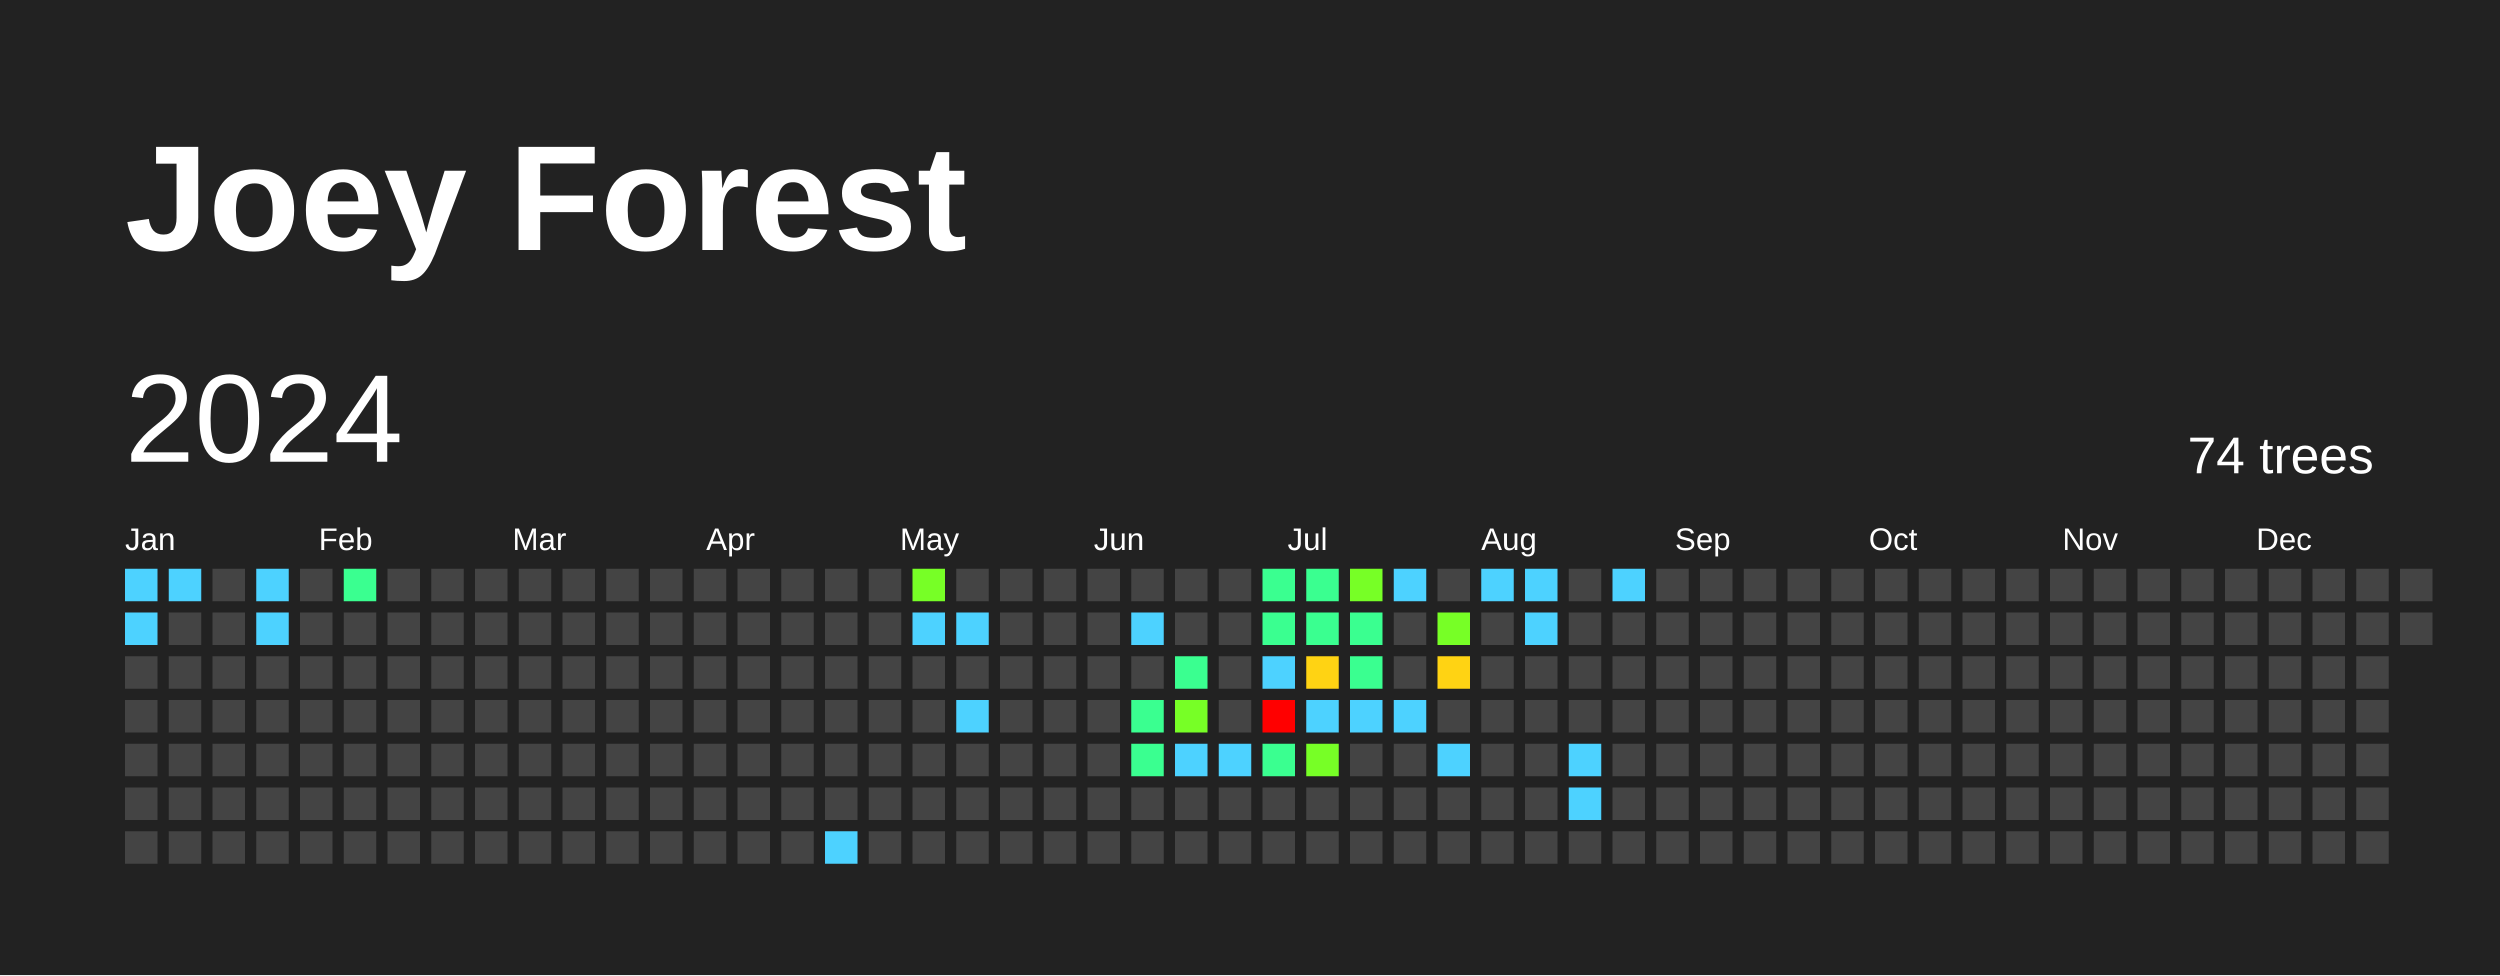
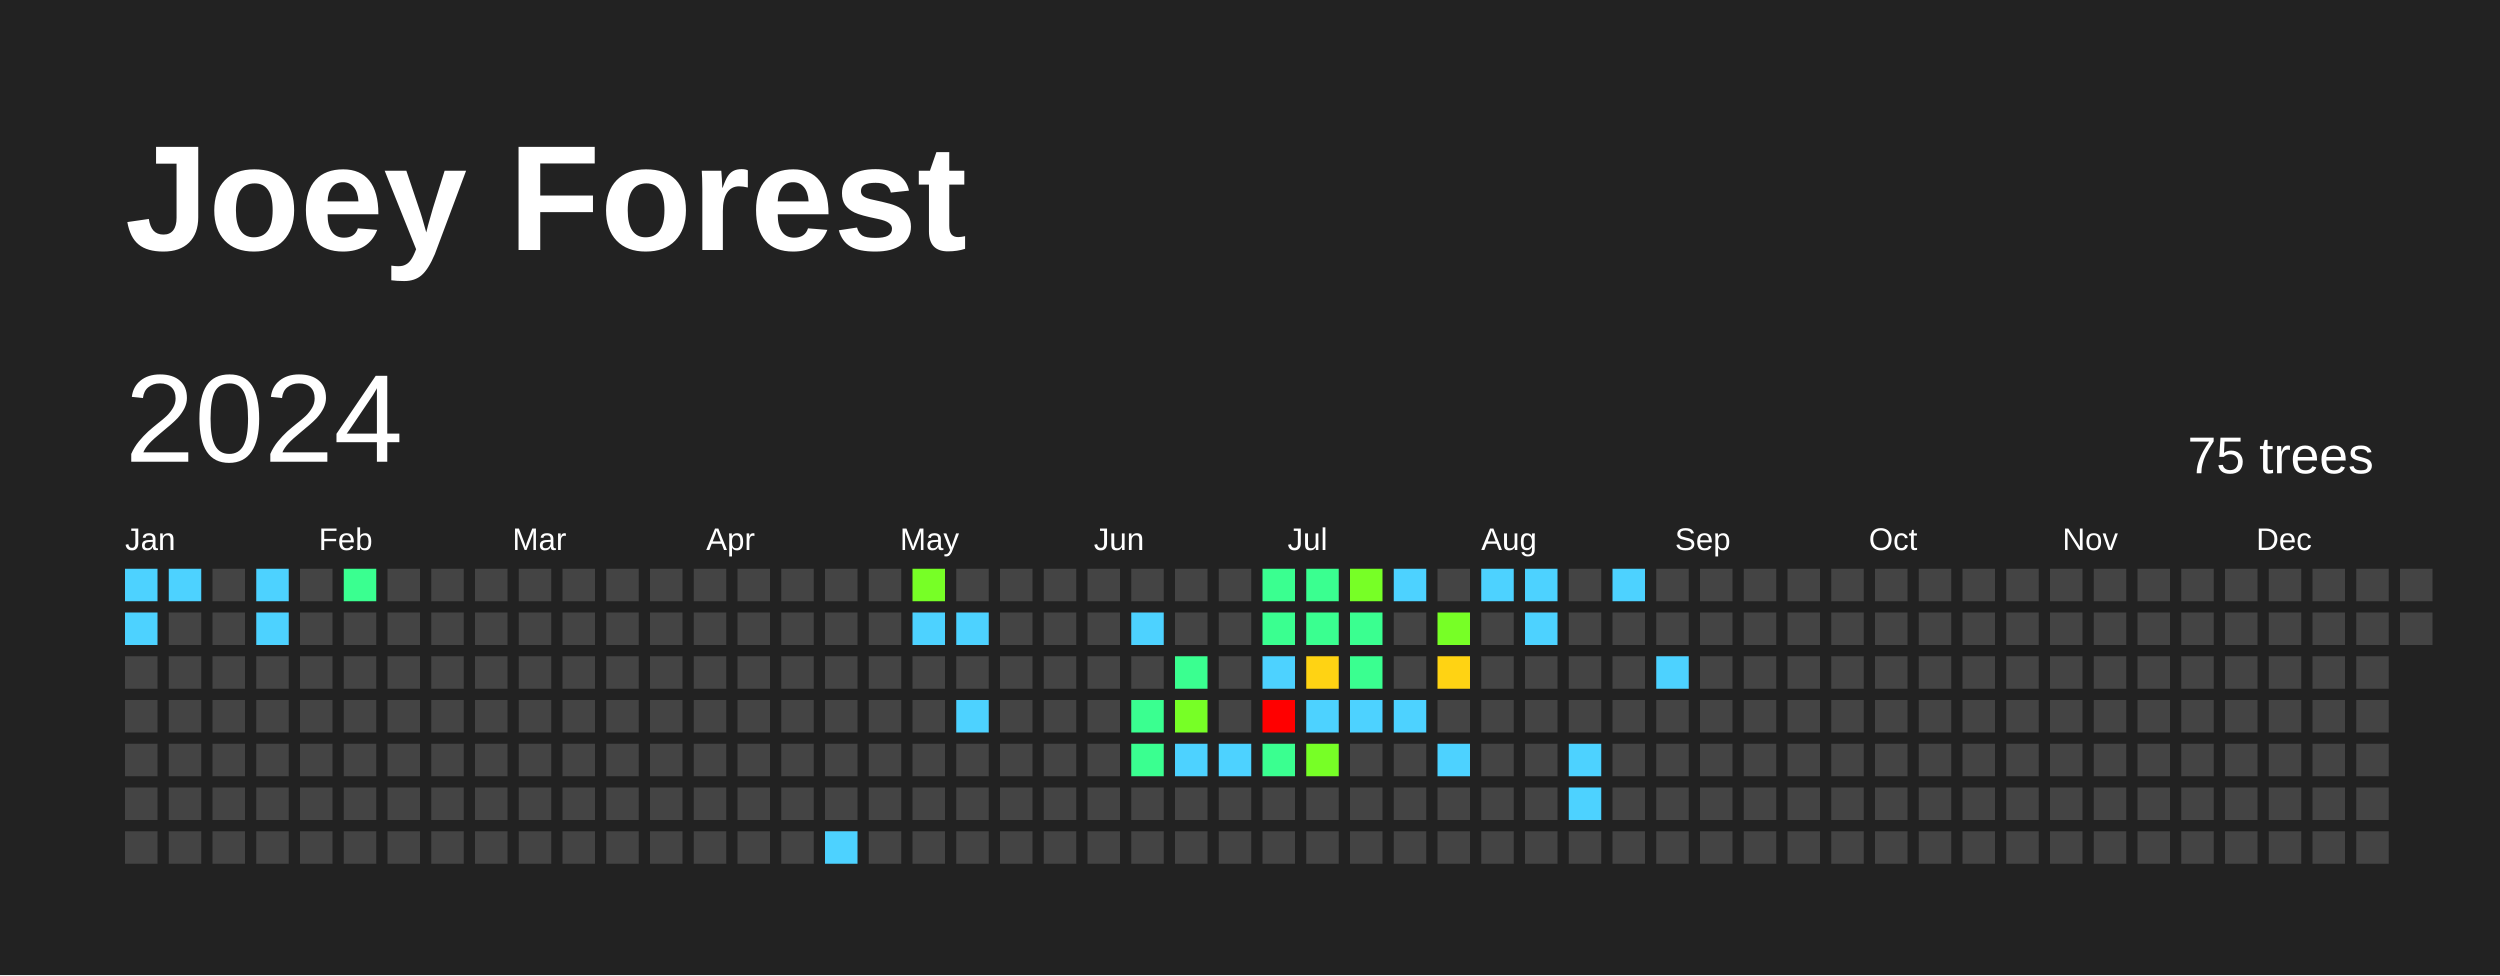
<svg xmlns="http://www.w3.org/2000/svg" baseProfile="full" height="78mm" version="1.1" viewBox="0,0,200,78" width="200mm">
  <defs />
  <rect fill="#222222" height="78" width="200" x="0" y="0" />
  <text fill="#FFFFFF" style="font-size:12px; font-family:Arial; font-weight:bold;" x="10" y="20">Joey Forest</text>
  <text dominant-baseline="hanging" fill="#FFFFFF" style="font-size:10.0px; font-family:Arial;" x="10" y="30">2024</text>
-   <text dominant-baseline="hanging" fill="#FFFFFF" style="font-size:4.125px; font-family:Arial;" x="175" y="35">74 trees</text>
+   <text dominant-baseline="hanging" fill="#FFFFFF" style="font-size:4.125px; font-family:Arial;" x="175" y="35">75 trees</text>
  <text fill="#FFFFFF" style="font-size:2.5px; font-family:Arial" x="10.0" y="44">Jan</text>
  <text fill="#FFFFFF" style="font-size:2.5px; font-family:Arial" x="25.5" y="44">Feb</text>
  <text fill="#FFFFFF" style="font-size:2.5px; font-family:Arial" x="41.0" y="44">Mar</text>
  <text fill="#FFFFFF" style="font-size:2.5px; font-family:Arial" x="56.5" y="44">Apr</text>
  <text fill="#FFFFFF" style="font-size:2.5px; font-family:Arial" x="72.0" y="44">May</text>
  <text fill="#FFFFFF" style="font-size:2.5px; font-family:Arial" x="87.5" y="44">Jun</text>
  <text fill="#FFFFFF" style="font-size:2.5px; font-family:Arial" x="103.0" y="44">Jul</text>
  <text fill="#FFFFFF" style="font-size:2.5px; font-family:Arial" x="118.5" y="44">Aug</text>
  <text fill="#FFFFFF" style="font-size:2.5px; font-family:Arial" x="134.0" y="44">Sep</text>
  <text fill="#FFFFFF" style="font-size:2.5px; font-family:Arial" x="149.5" y="44">Oct</text>
  <text fill="#FFFFFF" style="font-size:2.5px; font-family:Arial" x="165.0" y="44">Nov</text>
  <text fill="#FFFFFF" style="font-size:2.5px; font-family:Arial" x="180.5" y="44">Dec</text>
  <rect fill="#4dd2ff" height="2.6" width="2.6" x="10.0" y="45.5" />
  <rect fill="#4dd2ff" height="2.6" width="2.6" x="10.0" y="49.0" />
  <rect fill="#444444" height="2.6" width="2.6" x="10.0" y="52.5" />
  <rect fill="#444444" height="2.6" width="2.6" x="10.0" y="56.0" />
  <rect fill="#444444" height="2.6" width="2.6" x="10.0" y="59.5" />
  <rect fill="#444444" height="2.6" width="2.6" x="10.0" y="63.0" />
  <rect fill="#444444" height="2.6" width="2.6" x="10.0" y="66.5" />
  <rect fill="#4dd2ff" height="2.6" width="2.6" x="13.5" y="45.5" />
  <rect fill="#444444" height="2.6" width="2.6" x="13.5" y="49.0" />
  <rect fill="#444444" height="2.6" width="2.6" x="13.5" y="52.5" />
  <rect fill="#444444" height="2.6" width="2.6" x="13.5" y="56.0" />
  <rect fill="#444444" height="2.6" width="2.6" x="13.5" y="59.5" />
  <rect fill="#444444" height="2.6" width="2.6" x="13.5" y="63.0" />
  <rect fill="#444444" height="2.6" width="2.6" x="13.5" y="66.5" />
  <rect fill="#444444" height="2.6" width="2.6" x="17.0" y="45.5" />
  <rect fill="#444444" height="2.6" width="2.6" x="17.0" y="49.0" />
  <rect fill="#444444" height="2.6" width="2.6" x="17.0" y="52.5" />
  <rect fill="#444444" height="2.6" width="2.6" x="17.0" y="56.0" />
  <rect fill="#444444" height="2.6" width="2.6" x="17.0" y="59.5" />
  <rect fill="#444444" height="2.6" width="2.6" x="17.0" y="63.0" />
  <rect fill="#444444" height="2.6" width="2.6" x="17.0" y="66.5" />
  <rect fill="#4dd2ff" height="2.6" width="2.6" x="20.5" y="45.5" />
  <rect fill="#4dd2ff" height="2.6" width="2.6" x="20.5" y="49.0" />
  <rect fill="#444444" height="2.6" width="2.6" x="20.5" y="52.5" />
  <rect fill="#444444" height="2.6" width="2.6" x="20.5" y="56.0" />
  <rect fill="#444444" height="2.6" width="2.6" x="20.5" y="59.5" />
  <rect fill="#444444" height="2.6" width="2.6" x="20.5" y="63.0" />
  <rect fill="#444444" height="2.6" width="2.6" x="20.5" y="66.5" />
  <rect fill="#444444" height="2.6" width="2.6" x="24.0" y="45.5" />
  <rect fill="#444444" height="2.6" width="2.6" x="24.0" y="49.0" />
  <rect fill="#444444" height="2.6" width="2.6" x="24.0" y="52.5" />
  <rect fill="#444444" height="2.6" width="2.6" x="24.0" y="56.0" />
  <rect fill="#444444" height="2.6" width="2.6" x="24.0" y="59.5" />
  <rect fill="#444444" height="2.6" width="2.6" x="24.0" y="63.0" />
  <rect fill="#444444" height="2.6" width="2.6" x="24.0" y="66.5" />
  <rect fill="#3aff90" height="2.6" width="2.6" x="27.5" y="45.5" />
  <rect fill="#444444" height="2.6" width="2.6" x="27.5" y="49.0" />
  <rect fill="#444444" height="2.6" width="2.6" x="27.5" y="52.5" />
  <rect fill="#444444" height="2.6" width="2.6" x="27.5" y="56.0" />
  <rect fill="#444444" height="2.6" width="2.6" x="27.5" y="59.5" />
  <rect fill="#444444" height="2.6" width="2.6" x="27.5" y="63.0" />
  <rect fill="#444444" height="2.6" width="2.6" x="27.5" y="66.5" />
  <rect fill="#444444" height="2.6" width="2.6" x="31.0" y="45.5" />
  <rect fill="#444444" height="2.6" width="2.6" x="31.0" y="49.0" />
  <rect fill="#444444" height="2.6" width="2.6" x="31.0" y="52.5" />
  <rect fill="#444444" height="2.6" width="2.6" x="31.0" y="56.0" />
  <rect fill="#444444" height="2.6" width="2.6" x="31.0" y="59.5" />
  <rect fill="#444444" height="2.6" width="2.6" x="31.0" y="63.0" />
  <rect fill="#444444" height="2.6" width="2.6" x="31.0" y="66.5" />
  <rect fill="#444444" height="2.6" width="2.6" x="34.5" y="45.5" />
  <rect fill="#444444" height="2.6" width="2.6" x="34.5" y="49.0" />
  <rect fill="#444444" height="2.6" width="2.6" x="34.5" y="52.5" />
  <rect fill="#444444" height="2.6" width="2.6" x="34.5" y="56.0" />
  <rect fill="#444444" height="2.6" width="2.6" x="34.5" y="59.5" />
  <rect fill="#444444" height="2.6" width="2.6" x="34.5" y="63.0" />
  <rect fill="#444444" height="2.6" width="2.6" x="34.5" y="66.5" />
  <rect fill="#444444" height="2.6" width="2.6" x="38.0" y="45.5" />
  <rect fill="#444444" height="2.6" width="2.6" x="38.0" y="49.0" />
  <rect fill="#444444" height="2.6" width="2.6" x="38.0" y="52.5" />
  <rect fill="#444444" height="2.6" width="2.6" x="38.0" y="56.0" />
  <rect fill="#444444" height="2.6" width="2.6" x="38.0" y="59.5" />
  <rect fill="#444444" height="2.6" width="2.6" x="38.0" y="63.0" />
  <rect fill="#444444" height="2.6" width="2.6" x="38.0" y="66.5" />
  <rect fill="#444444" height="2.6" width="2.6" x="41.5" y="45.5" />
  <rect fill="#444444" height="2.6" width="2.6" x="41.5" y="49.0" />
  <rect fill="#444444" height="2.6" width="2.6" x="41.5" y="52.5" />
  <rect fill="#444444" height="2.6" width="2.6" x="41.5" y="56.0" />
  <rect fill="#444444" height="2.6" width="2.6" x="41.5" y="59.5" />
  <rect fill="#444444" height="2.6" width="2.6" x="41.5" y="63.0" />
  <rect fill="#444444" height="2.6" width="2.6" x="41.5" y="66.5" />
  <rect fill="#444444" height="2.6" width="2.6" x="45.0" y="45.5" />
  <rect fill="#444444" height="2.6" width="2.6" x="45.0" y="49.0" />
  <rect fill="#444444" height="2.6" width="2.6" x="45.0" y="52.5" />
  <rect fill="#444444" height="2.6" width="2.6" x="45.0" y="56.0" />
  <rect fill="#444444" height="2.6" width="2.6" x="45.0" y="59.5" />
  <rect fill="#444444" height="2.6" width="2.6" x="45.0" y="63.0" />
  <rect fill="#444444" height="2.6" width="2.6" x="45.0" y="66.5" />
  <rect fill="#444444" height="2.6" width="2.6" x="48.5" y="45.5" />
  <rect fill="#444444" height="2.6" width="2.6" x="48.5" y="49.0" />
  <rect fill="#444444" height="2.6" width="2.6" x="48.5" y="52.5" />
  <rect fill="#444444" height="2.6" width="2.6" x="48.5" y="56.0" />
  <rect fill="#444444" height="2.6" width="2.6" x="48.5" y="59.5" />
  <rect fill="#444444" height="2.6" width="2.6" x="48.5" y="63.0" />
  <rect fill="#444444" height="2.6" width="2.6" x="48.5" y="66.5" />
  <rect fill="#444444" height="2.6" width="2.6" x="52.0" y="45.5" />
  <rect fill="#444444" height="2.6" width="2.6" x="52.0" y="49.0" />
  <rect fill="#444444" height="2.6" width="2.6" x="52.0" y="52.5" />
  <rect fill="#444444" height="2.6" width="2.6" x="52.0" y="56.0" />
  <rect fill="#444444" height="2.6" width="2.6" x="52.0" y="59.5" />
  <rect fill="#444444" height="2.6" width="2.6" x="52.0" y="63.0" />
  <rect fill="#444444" height="2.6" width="2.6" x="52.0" y="66.5" />
  <rect fill="#444444" height="2.6" width="2.6" x="55.5" y="45.5" />
  <rect fill="#444444" height="2.6" width="2.6" x="55.5" y="49.0" />
  <rect fill="#444444" height="2.6" width="2.6" x="55.5" y="52.5" />
  <rect fill="#444444" height="2.6" width="2.6" x="55.5" y="56.0" />
  <rect fill="#444444" height="2.6" width="2.6" x="55.5" y="59.5" />
  <rect fill="#444444" height="2.6" width="2.6" x="55.5" y="63.0" />
  <rect fill="#444444" height="2.6" width="2.6" x="55.5" y="66.5" />
  <rect fill="#444444" height="2.6" width="2.6" x="59.0" y="45.5" />
  <rect fill="#444444" height="2.6" width="2.6" x="59.0" y="49.0" />
  <rect fill="#444444" height="2.6" width="2.6" x="59.0" y="52.5" />
  <rect fill="#444444" height="2.6" width="2.6" x="59.0" y="56.0" />
  <rect fill="#444444" height="2.6" width="2.6" x="59.0" y="59.5" />
  <rect fill="#444444" height="2.6" width="2.6" x="59.0" y="63.0" />
  <rect fill="#444444" height="2.6" width="2.6" x="59.0" y="66.5" />
  <rect fill="#444444" height="2.6" width="2.6" x="62.5" y="45.5" />
  <rect fill="#444444" height="2.6" width="2.6" x="62.5" y="49.0" />
  <rect fill="#444444" height="2.6" width="2.6" x="62.5" y="52.5" />
  <rect fill="#444444" height="2.6" width="2.6" x="62.5" y="56.0" />
  <rect fill="#444444" height="2.6" width="2.6" x="62.5" y="59.5" />
  <rect fill="#444444" height="2.6" width="2.6" x="62.5" y="63.0" />
  <rect fill="#444444" height="2.6" width="2.6" x="62.5" y="66.5" />
  <rect fill="#444444" height="2.6" width="2.6" x="66.0" y="45.5" />
  <rect fill="#444444" height="2.6" width="2.6" x="66.0" y="49.0" />
  <rect fill="#444444" height="2.6" width="2.6" x="66.0" y="52.5" />
  <rect fill="#444444" height="2.6" width="2.6" x="66.0" y="56.0" />
  <rect fill="#444444" height="2.6" width="2.6" x="66.0" y="59.5" />
  <rect fill="#444444" height="2.6" width="2.6" x="66.0" y="63.0" />
  <rect fill="#4dd2ff" height="2.6" width="2.6" x="66.0" y="66.5" />
  <rect fill="#444444" height="2.6" width="2.6" x="69.5" y="45.5" />
  <rect fill="#444444" height="2.6" width="2.6" x="69.5" y="49.0" />
  <rect fill="#444444" height="2.6" width="2.6" x="69.5" y="52.5" />
  <rect fill="#444444" height="2.6" width="2.6" x="69.5" y="56.0" />
  <rect fill="#444444" height="2.6" width="2.6" x="69.5" y="59.5" />
  <rect fill="#444444" height="2.6" width="2.6" x="69.5" y="63.0" />
  <rect fill="#444444" height="2.6" width="2.6" x="69.5" y="66.5" />
  <rect fill="#77ff26" height="2.6" width="2.6" x="73.0" y="45.5" />
  <rect fill="#4dd2ff" height="2.6" width="2.6" x="73.0" y="49.0" />
  <rect fill="#444444" height="2.6" width="2.6" x="73.0" y="52.5" />
  <rect fill="#444444" height="2.6" width="2.6" x="73.0" y="56.0" />
  <rect fill="#444444" height="2.6" width="2.6" x="73.0" y="59.5" />
  <rect fill="#444444" height="2.6" width="2.6" x="73.0" y="63.0" />
  <rect fill="#444444" height="2.6" width="2.6" x="73.0" y="66.5" />
  <rect fill="#444444" height="2.6" width="2.6" x="76.5" y="45.5" />
  <rect fill="#4dd2ff" height="2.6" width="2.6" x="76.5" y="49.0" />
  <rect fill="#444444" height="2.6" width="2.6" x="76.5" y="52.5" />
  <rect fill="#4dd2ff" height="2.6" width="2.6" x="76.5" y="56.0" />
  <rect fill="#444444" height="2.6" width="2.6" x="76.5" y="59.5" />
  <rect fill="#444444" height="2.6" width="2.6" x="76.5" y="63.0" />
  <rect fill="#444444" height="2.6" width="2.6" x="76.5" y="66.5" />
  <rect fill="#444444" height="2.6" width="2.6" x="80.0" y="45.5" />
  <rect fill="#444444" height="2.6" width="2.6" x="80.0" y="49.0" />
  <rect fill="#444444" height="2.6" width="2.6" x="80.0" y="52.5" />
  <rect fill="#444444" height="2.6" width="2.6" x="80.0" y="56.0" />
  <rect fill="#444444" height="2.6" width="2.6" x="80.0" y="59.5" />
  <rect fill="#444444" height="2.6" width="2.6" x="80.0" y="63.0" />
  <rect fill="#444444" height="2.6" width="2.6" x="80.0" y="66.5" />
  <rect fill="#444444" height="2.6" width="2.6" x="83.5" y="45.5" />
  <rect fill="#444444" height="2.6" width="2.6" x="83.5" y="49.0" />
  <rect fill="#444444" height="2.6" width="2.6" x="83.5" y="52.5" />
  <rect fill="#444444" height="2.6" width="2.6" x="83.5" y="56.0" />
  <rect fill="#444444" height="2.6" width="2.6" x="83.5" y="59.5" />
  <rect fill="#444444" height="2.6" width="2.6" x="83.5" y="63.0" />
  <rect fill="#444444" height="2.6" width="2.6" x="83.5" y="66.5" />
  <rect fill="#444444" height="2.6" width="2.6" x="87.0" y="45.5" />
  <rect fill="#444444" height="2.6" width="2.6" x="87.0" y="49.0" />
  <rect fill="#444444" height="2.6" width="2.6" x="87.0" y="52.5" />
  <rect fill="#444444" height="2.6" width="2.6" x="87.0" y="56.0" />
  <rect fill="#444444" height="2.6" width="2.6" x="87.0" y="59.5" />
  <rect fill="#444444" height="2.6" width="2.6" x="87.0" y="63.0" />
  <rect fill="#444444" height="2.6" width="2.6" x="87.0" y="66.5" />
  <rect fill="#444444" height="2.6" width="2.6" x="90.5" y="45.5" />
  <rect fill="#4dd2ff" height="2.6" width="2.6" x="90.5" y="49.0" />
  <rect fill="#444444" height="2.6" width="2.6" x="90.5" y="52.5" />
  <rect fill="#3aff90" height="2.6" width="2.6" x="90.5" y="56.0" />
  <rect fill="#3aff90" height="2.6" width="2.6" x="90.5" y="59.5" />
  <rect fill="#444444" height="2.6" width="2.6" x="90.5" y="63.0" />
  <rect fill="#444444" height="2.6" width="2.6" x="90.5" y="66.5" />
  <rect fill="#444444" height="2.6" width="2.6" x="94.0" y="45.5" />
  <rect fill="#444444" height="2.6" width="2.6" x="94.0" y="49.0" />
  <rect fill="#3aff90" height="2.6" width="2.6" x="94.0" y="52.5" />
  <rect fill="#77ff26" height="2.6" width="2.6" x="94.0" y="56.0" />
  <rect fill="#4dd2ff" height="2.6" width="2.6" x="94.0" y="59.5" />
  <rect fill="#444444" height="2.6" width="2.6" x="94.0" y="63.0" />
  <rect fill="#444444" height="2.6" width="2.6" x="94.0" y="66.5" />
  <rect fill="#444444" height="2.6" width="2.6" x="97.5" y="45.5" />
  <rect fill="#444444" height="2.6" width="2.6" x="97.5" y="49.0" />
  <rect fill="#444444" height="2.6" width="2.6" x="97.5" y="52.5" />
  <rect fill="#444444" height="2.6" width="2.6" x="97.5" y="56.0" />
  <rect fill="#4dd2ff" height="2.6" width="2.6" x="97.5" y="59.5" />
  <rect fill="#444444" height="2.6" width="2.6" x="97.5" y="63.0" />
  <rect fill="#444444" height="2.6" width="2.6" x="97.5" y="66.5" />
  <rect fill="#3aff90" height="2.6" width="2.6" x="101.0" y="45.5" />
  <rect fill="#3aff90" height="2.6" width="2.6" x="101.0" y="49.0" />
  <rect fill="#4dd2ff" height="2.6" width="2.6" x="101.0" y="52.5" />
  <rect fill="red" height="2.6" width="2.6" x="101.0" y="56.0" />
  <rect fill="#3aff90" height="2.6" width="2.6" x="101.0" y="59.5" />
  <rect fill="#444444" height="2.6" width="2.6" x="101.0" y="63.0" />
  <rect fill="#444444" height="2.6" width="2.6" x="101.0" y="66.5" />
  <rect fill="#3aff90" height="2.6" width="2.6" x="104.5" y="45.5" />
  <rect fill="#3aff90" height="2.6" width="2.6" x="104.5" y="49.0" />
  <rect fill="#ffd313" height="2.6" width="2.6" x="104.5" y="52.5" />
  <rect fill="#4dd2ff" height="2.6" width="2.6" x="104.5" y="56.0" />
  <rect fill="#77ff26" height="2.6" width="2.6" x="104.5" y="59.5" />
  <rect fill="#444444" height="2.6" width="2.6" x="104.5" y="63.0" />
  <rect fill="#444444" height="2.6" width="2.6" x="104.5" y="66.5" />
  <rect fill="#77ff26" height="2.6" width="2.6" x="108.0" y="45.5" />
  <rect fill="#3aff90" height="2.6" width="2.6" x="108.0" y="49.0" />
  <rect fill="#3aff90" height="2.6" width="2.6" x="108.0" y="52.5" />
  <rect fill="#4dd2ff" height="2.6" width="2.6" x="108.0" y="56.0" />
  <rect fill="#444444" height="2.6" width="2.6" x="108.0" y="59.5" />
  <rect fill="#444444" height="2.6" width="2.6" x="108.0" y="63.0" />
  <rect fill="#444444" height="2.6" width="2.6" x="108.0" y="66.5" />
  <rect fill="#4dd2ff" height="2.6" width="2.6" x="111.5" y="45.5" />
  <rect fill="#444444" height="2.6" width="2.6" x="111.5" y="49.0" />
  <rect fill="#444444" height="2.6" width="2.6" x="111.5" y="52.5" />
  <rect fill="#4dd2ff" height="2.6" width="2.6" x="111.5" y="56.0" />
  <rect fill="#444444" height="2.6" width="2.6" x="111.5" y="59.5" />
  <rect fill="#444444" height="2.6" width="2.6" x="111.5" y="63.0" />
  <rect fill="#444444" height="2.6" width="2.6" x="111.5" y="66.5" />
  <rect fill="#444444" height="2.6" width="2.6" x="115.0" y="45.5" />
  <rect fill="#77ff26" height="2.6" width="2.6" x="115.0" y="49.0" />
  <rect fill="#ffd313" height="2.6" width="2.6" x="115.0" y="52.5" />
  <rect fill="#444444" height="2.6" width="2.6" x="115.0" y="56.0" />
  <rect fill="#4dd2ff" height="2.6" width="2.6" x="115.0" y="59.5" />
  <rect fill="#444444" height="2.6" width="2.6" x="115.0" y="63.0" />
  <rect fill="#444444" height="2.6" width="2.6" x="115.0" y="66.5" />
  <rect fill="#4dd2ff" height="2.6" width="2.6" x="118.5" y="45.5" />
  <rect fill="#444444" height="2.6" width="2.6" x="118.5" y="49.0" />
  <rect fill="#444444" height="2.6" width="2.6" x="118.5" y="52.5" />
  <rect fill="#444444" height="2.6" width="2.6" x="118.5" y="56.0" />
  <rect fill="#444444" height="2.6" width="2.6" x="118.5" y="59.5" />
  <rect fill="#444444" height="2.6" width="2.6" x="118.5" y="63.0" />
  <rect fill="#444444" height="2.6" width="2.6" x="118.5" y="66.5" />
  <rect fill="#4dd2ff" height="2.6" width="2.6" x="122.0" y="45.5" />
  <rect fill="#4dd2ff" height="2.6" width="2.6" x="122.0" y="49.0" />
  <rect fill="#444444" height="2.6" width="2.6" x="122.0" y="52.5" />
  <rect fill="#444444" height="2.6" width="2.6" x="122.0" y="56.0" />
  <rect fill="#444444" height="2.6" width="2.6" x="122.0" y="59.5" />
  <rect fill="#444444" height="2.6" width="2.6" x="122.0" y="63.0" />
  <rect fill="#444444" height="2.6" width="2.6" x="122.0" y="66.5" />
  <rect fill="#444444" height="2.6" width="2.6" x="125.5" y="45.5" />
  <rect fill="#444444" height="2.6" width="2.6" x="125.5" y="49.0" />
  <rect fill="#444444" height="2.6" width="2.6" x="125.5" y="52.5" />
  <rect fill="#444444" height="2.6" width="2.6" x="125.5" y="56.0" />
  <rect fill="#4dd2ff" height="2.6" width="2.6" x="125.5" y="59.5" />
  <rect fill="#4dd2ff" height="2.6" width="2.6" x="125.5" y="63.0" />
  <rect fill="#444444" height="2.6" width="2.6" x="125.5" y="66.5" />
  <rect fill="#4dd2ff" height="2.6" width="2.6" x="129.0" y="45.5" />
  <rect fill="#444444" height="2.6" width="2.6" x="129.0" y="49.0" />
  <rect fill="#444444" height="2.6" width="2.6" x="129.0" y="52.5" />
  <rect fill="#444444" height="2.6" width="2.6" x="129.0" y="56.0" />
  <rect fill="#444444" height="2.6" width="2.6" x="129.0" y="59.5" />
  <rect fill="#444444" height="2.6" width="2.6" x="129.0" y="63.0" />
  <rect fill="#444444" height="2.6" width="2.6" x="129.0" y="66.5" />
  <rect fill="#444444" height="2.6" width="2.6" x="132.5" y="45.5" />
  <rect fill="#444444" height="2.6" width="2.6" x="132.5" y="49.0" />
-   <rect fill="#444444" height="2.6" width="2.6" x="132.5" y="52.5" />
+   <rect fill="#4dd2ff" height="2.6" width="2.6" x="132.5" y="52.5" />
  <rect fill="#444444" height="2.6" width="2.6" x="132.5" y="56.0" />
  <rect fill="#444444" height="2.6" width="2.6" x="132.5" y="59.5" />
  <rect fill="#444444" height="2.6" width="2.6" x="132.5" y="63.0" />
  <rect fill="#444444" height="2.6" width="2.6" x="132.5" y="66.5" />
  <rect fill="#444444" height="2.6" width="2.6" x="136.0" y="45.5" />
  <rect fill="#444444" height="2.6" width="2.6" x="136.0" y="49.0" />
  <rect fill="#444444" height="2.6" width="2.6" x="136.0" y="52.5" />
  <rect fill="#444444" height="2.6" width="2.6" x="136.0" y="56.0" />
  <rect fill="#444444" height="2.6" width="2.6" x="136.0" y="59.5" />
  <rect fill="#444444" height="2.6" width="2.6" x="136.0" y="63.0" />
  <rect fill="#444444" height="2.6" width="2.6" x="136.0" y="66.5" />
  <rect fill="#444444" height="2.6" width="2.6" x="139.5" y="45.5" />
  <rect fill="#444444" height="2.6" width="2.6" x="139.5" y="49.0" />
  <rect fill="#444444" height="2.6" width="2.6" x="139.5" y="52.5" />
  <rect fill="#444444" height="2.6" width="2.6" x="139.5" y="56.0" />
  <rect fill="#444444" height="2.6" width="2.6" x="139.5" y="59.5" />
  <rect fill="#444444" height="2.6" width="2.6" x="139.5" y="63.0" />
  <rect fill="#444444" height="2.6" width="2.6" x="139.5" y="66.5" />
  <rect fill="#444444" height="2.6" width="2.6" x="143.0" y="45.5" />
  <rect fill="#444444" height="2.6" width="2.6" x="143.0" y="49.0" />
  <rect fill="#444444" height="2.6" width="2.6" x="143.0" y="52.5" />
  <rect fill="#444444" height="2.6" width="2.6" x="143.0" y="56.0" />
  <rect fill="#444444" height="2.6" width="2.6" x="143.0" y="59.5" />
  <rect fill="#444444" height="2.6" width="2.6" x="143.0" y="63.0" />
  <rect fill="#444444" height="2.6" width="2.6" x="143.0" y="66.5" />
  <rect fill="#444444" height="2.6" width="2.6" x="146.5" y="45.5" />
  <rect fill="#444444" height="2.6" width="2.6" x="146.5" y="49.0" />
  <rect fill="#444444" height="2.6" width="2.6" x="146.5" y="52.5" />
  <rect fill="#444444" height="2.6" width="2.6" x="146.5" y="56.0" />
  <rect fill="#444444" height="2.6" width="2.6" x="146.5" y="59.5" />
  <rect fill="#444444" height="2.6" width="2.6" x="146.5" y="63.0" />
  <rect fill="#444444" height="2.6" width="2.6" x="146.5" y="66.5" />
  <rect fill="#444444" height="2.6" width="2.6" x="150.0" y="45.5" />
  <rect fill="#444444" height="2.6" width="2.6" x="150.0" y="49.0" />
  <rect fill="#444444" height="2.6" width="2.6" x="150.0" y="52.5" />
  <rect fill="#444444" height="2.6" width="2.6" x="150.0" y="56.0" />
  <rect fill="#444444" height="2.6" width="2.6" x="150.0" y="59.5" />
  <rect fill="#444444" height="2.6" width="2.6" x="150.0" y="63.0" />
  <rect fill="#444444" height="2.6" width="2.6" x="150.0" y="66.5" />
  <rect fill="#444444" height="2.6" width="2.6" x="153.5" y="45.5" />
  <rect fill="#444444" height="2.6" width="2.6" x="153.5" y="49.0" />
  <rect fill="#444444" height="2.6" width="2.6" x="153.5" y="52.5" />
  <rect fill="#444444" height="2.6" width="2.6" x="153.5" y="56.0" />
  <rect fill="#444444" height="2.6" width="2.6" x="153.5" y="59.5" />
  <rect fill="#444444" height="2.6" width="2.6" x="153.5" y="63.0" />
  <rect fill="#444444" height="2.6" width="2.6" x="153.5" y="66.5" />
  <rect fill="#444444" height="2.6" width="2.6" x="157.0" y="45.5" />
  <rect fill="#444444" height="2.6" width="2.6" x="157.0" y="49.0" />
  <rect fill="#444444" height="2.6" width="2.6" x="157.0" y="52.5" />
  <rect fill="#444444" height="2.6" width="2.6" x="157.0" y="56.0" />
  <rect fill="#444444" height="2.6" width="2.6" x="157.0" y="59.5" />
  <rect fill="#444444" height="2.6" width="2.6" x="157.0" y="63.0" />
  <rect fill="#444444" height="2.6" width="2.6" x="157.0" y="66.5" />
  <rect fill="#444444" height="2.6" width="2.6" x="160.5" y="45.5" />
  <rect fill="#444444" height="2.6" width="2.6" x="160.5" y="49.0" />
  <rect fill="#444444" height="2.6" width="2.6" x="160.5" y="52.5" />
  <rect fill="#444444" height="2.6" width="2.6" x="160.5" y="56.0" />
  <rect fill="#444444" height="2.6" width="2.6" x="160.5" y="59.5" />
  <rect fill="#444444" height="2.6" width="2.6" x="160.5" y="63.0" />
  <rect fill="#444444" height="2.6" width="2.6" x="160.5" y="66.5" />
  <rect fill="#444444" height="2.6" width="2.6" x="164.0" y="45.5" />
  <rect fill="#444444" height="2.6" width="2.6" x="164.0" y="49.0" />
  <rect fill="#444444" height="2.6" width="2.6" x="164.0" y="52.5" />
  <rect fill="#444444" height="2.6" width="2.6" x="164.0" y="56.0" />
  <rect fill="#444444" height="2.6" width="2.6" x="164.0" y="59.5" />
  <rect fill="#444444" height="2.6" width="2.6" x="164.0" y="63.0" />
  <rect fill="#444444" height="2.6" width="2.6" x="164.0" y="66.5" />
  <rect fill="#444444" height="2.6" width="2.6" x="167.5" y="45.5" />
  <rect fill="#444444" height="2.6" width="2.6" x="167.5" y="49.0" />
  <rect fill="#444444" height="2.6" width="2.6" x="167.5" y="52.5" />
  <rect fill="#444444" height="2.6" width="2.6" x="167.5" y="56.0" />
  <rect fill="#444444" height="2.6" width="2.6" x="167.5" y="59.5" />
  <rect fill="#444444" height="2.6" width="2.6" x="167.5" y="63.0" />
  <rect fill="#444444" height="2.6" width="2.6" x="167.5" y="66.5" />
  <rect fill="#444444" height="2.6" width="2.6" x="171.0" y="45.5" />
  <rect fill="#444444" height="2.6" width="2.6" x="171.0" y="49.0" />
  <rect fill="#444444" height="2.6" width="2.6" x="171.0" y="52.5" />
  <rect fill="#444444" height="2.6" width="2.6" x="171.0" y="56.0" />
  <rect fill="#444444" height="2.6" width="2.6" x="171.0" y="59.5" />
  <rect fill="#444444" height="2.6" width="2.6" x="171.0" y="63.0" />
  <rect fill="#444444" height="2.6" width="2.6" x="171.0" y="66.5" />
  <rect fill="#444444" height="2.6" width="2.6" x="174.5" y="45.5" />
  <rect fill="#444444" height="2.6" width="2.6" x="174.5" y="49.0" />
  <rect fill="#444444" height="2.6" width="2.6" x="174.5" y="52.5" />
  <rect fill="#444444" height="2.6" width="2.6" x="174.5" y="56.0" />
  <rect fill="#444444" height="2.6" width="2.6" x="174.5" y="59.5" />
  <rect fill="#444444" height="2.6" width="2.6" x="174.5" y="63.0" />
  <rect fill="#444444" height="2.6" width="2.6" x="174.5" y="66.5" />
  <rect fill="#444444" height="2.6" width="2.6" x="178.0" y="45.5" />
  <rect fill="#444444" height="2.6" width="2.6" x="178.0" y="49.0" />
  <rect fill="#444444" height="2.6" width="2.6" x="178.0" y="52.5" />
  <rect fill="#444444" height="2.6" width="2.6" x="178.0" y="56.0" />
  <rect fill="#444444" height="2.6" width="2.6" x="178.0" y="59.5" />
  <rect fill="#444444" height="2.6" width="2.6" x="178.0" y="63.0" />
  <rect fill="#444444" height="2.6" width="2.6" x="178.0" y="66.5" />
  <rect fill="#444444" height="2.6" width="2.6" x="181.5" y="45.5" />
  <rect fill="#444444" height="2.6" width="2.6" x="181.5" y="49.0" />
  <rect fill="#444444" height="2.6" width="2.6" x="181.5" y="52.5" />
  <rect fill="#444444" height="2.6" width="2.6" x="181.5" y="56.0" />
  <rect fill="#444444" height="2.6" width="2.6" x="181.5" y="59.5" />
  <rect fill="#444444" height="2.6" width="2.6" x="181.5" y="63.0" />
  <rect fill="#444444" height="2.6" width="2.6" x="181.5" y="66.5" />
  <rect fill="#444444" height="2.6" width="2.6" x="185.0" y="45.5" />
  <rect fill="#444444" height="2.6" width="2.6" x="185.0" y="49.0" />
  <rect fill="#444444" height="2.6" width="2.6" x="185.0" y="52.5" />
  <rect fill="#444444" height="2.6" width="2.6" x="185.0" y="56.0" />
  <rect fill="#444444" height="2.6" width="2.6" x="185.0" y="59.5" />
  <rect fill="#444444" height="2.6" width="2.6" x="185.0" y="63.0" />
  <rect fill="#444444" height="2.6" width="2.6" x="185.0" y="66.5" />
  <rect fill="#444444" height="2.6" width="2.6" x="188.5" y="45.5" />
  <rect fill="#444444" height="2.6" width="2.6" x="188.5" y="49.0" />
  <rect fill="#444444" height="2.6" width="2.6" x="188.5" y="52.5" />
  <rect fill="#444444" height="2.6" width="2.6" x="188.5" y="56.0" />
  <rect fill="#444444" height="2.6" width="2.6" x="188.5" y="59.5" />
  <rect fill="#444444" height="2.6" width="2.6" x="188.5" y="63.0" />
  <rect fill="#444444" height="2.6" width="2.6" x="188.5" y="66.5" />
  <rect fill="#444444" height="2.6" width="2.6" x="192.0" y="45.5" />
  <rect fill="#444444" height="2.6" width="2.6" x="192.0" y="49.0" />
</svg>
